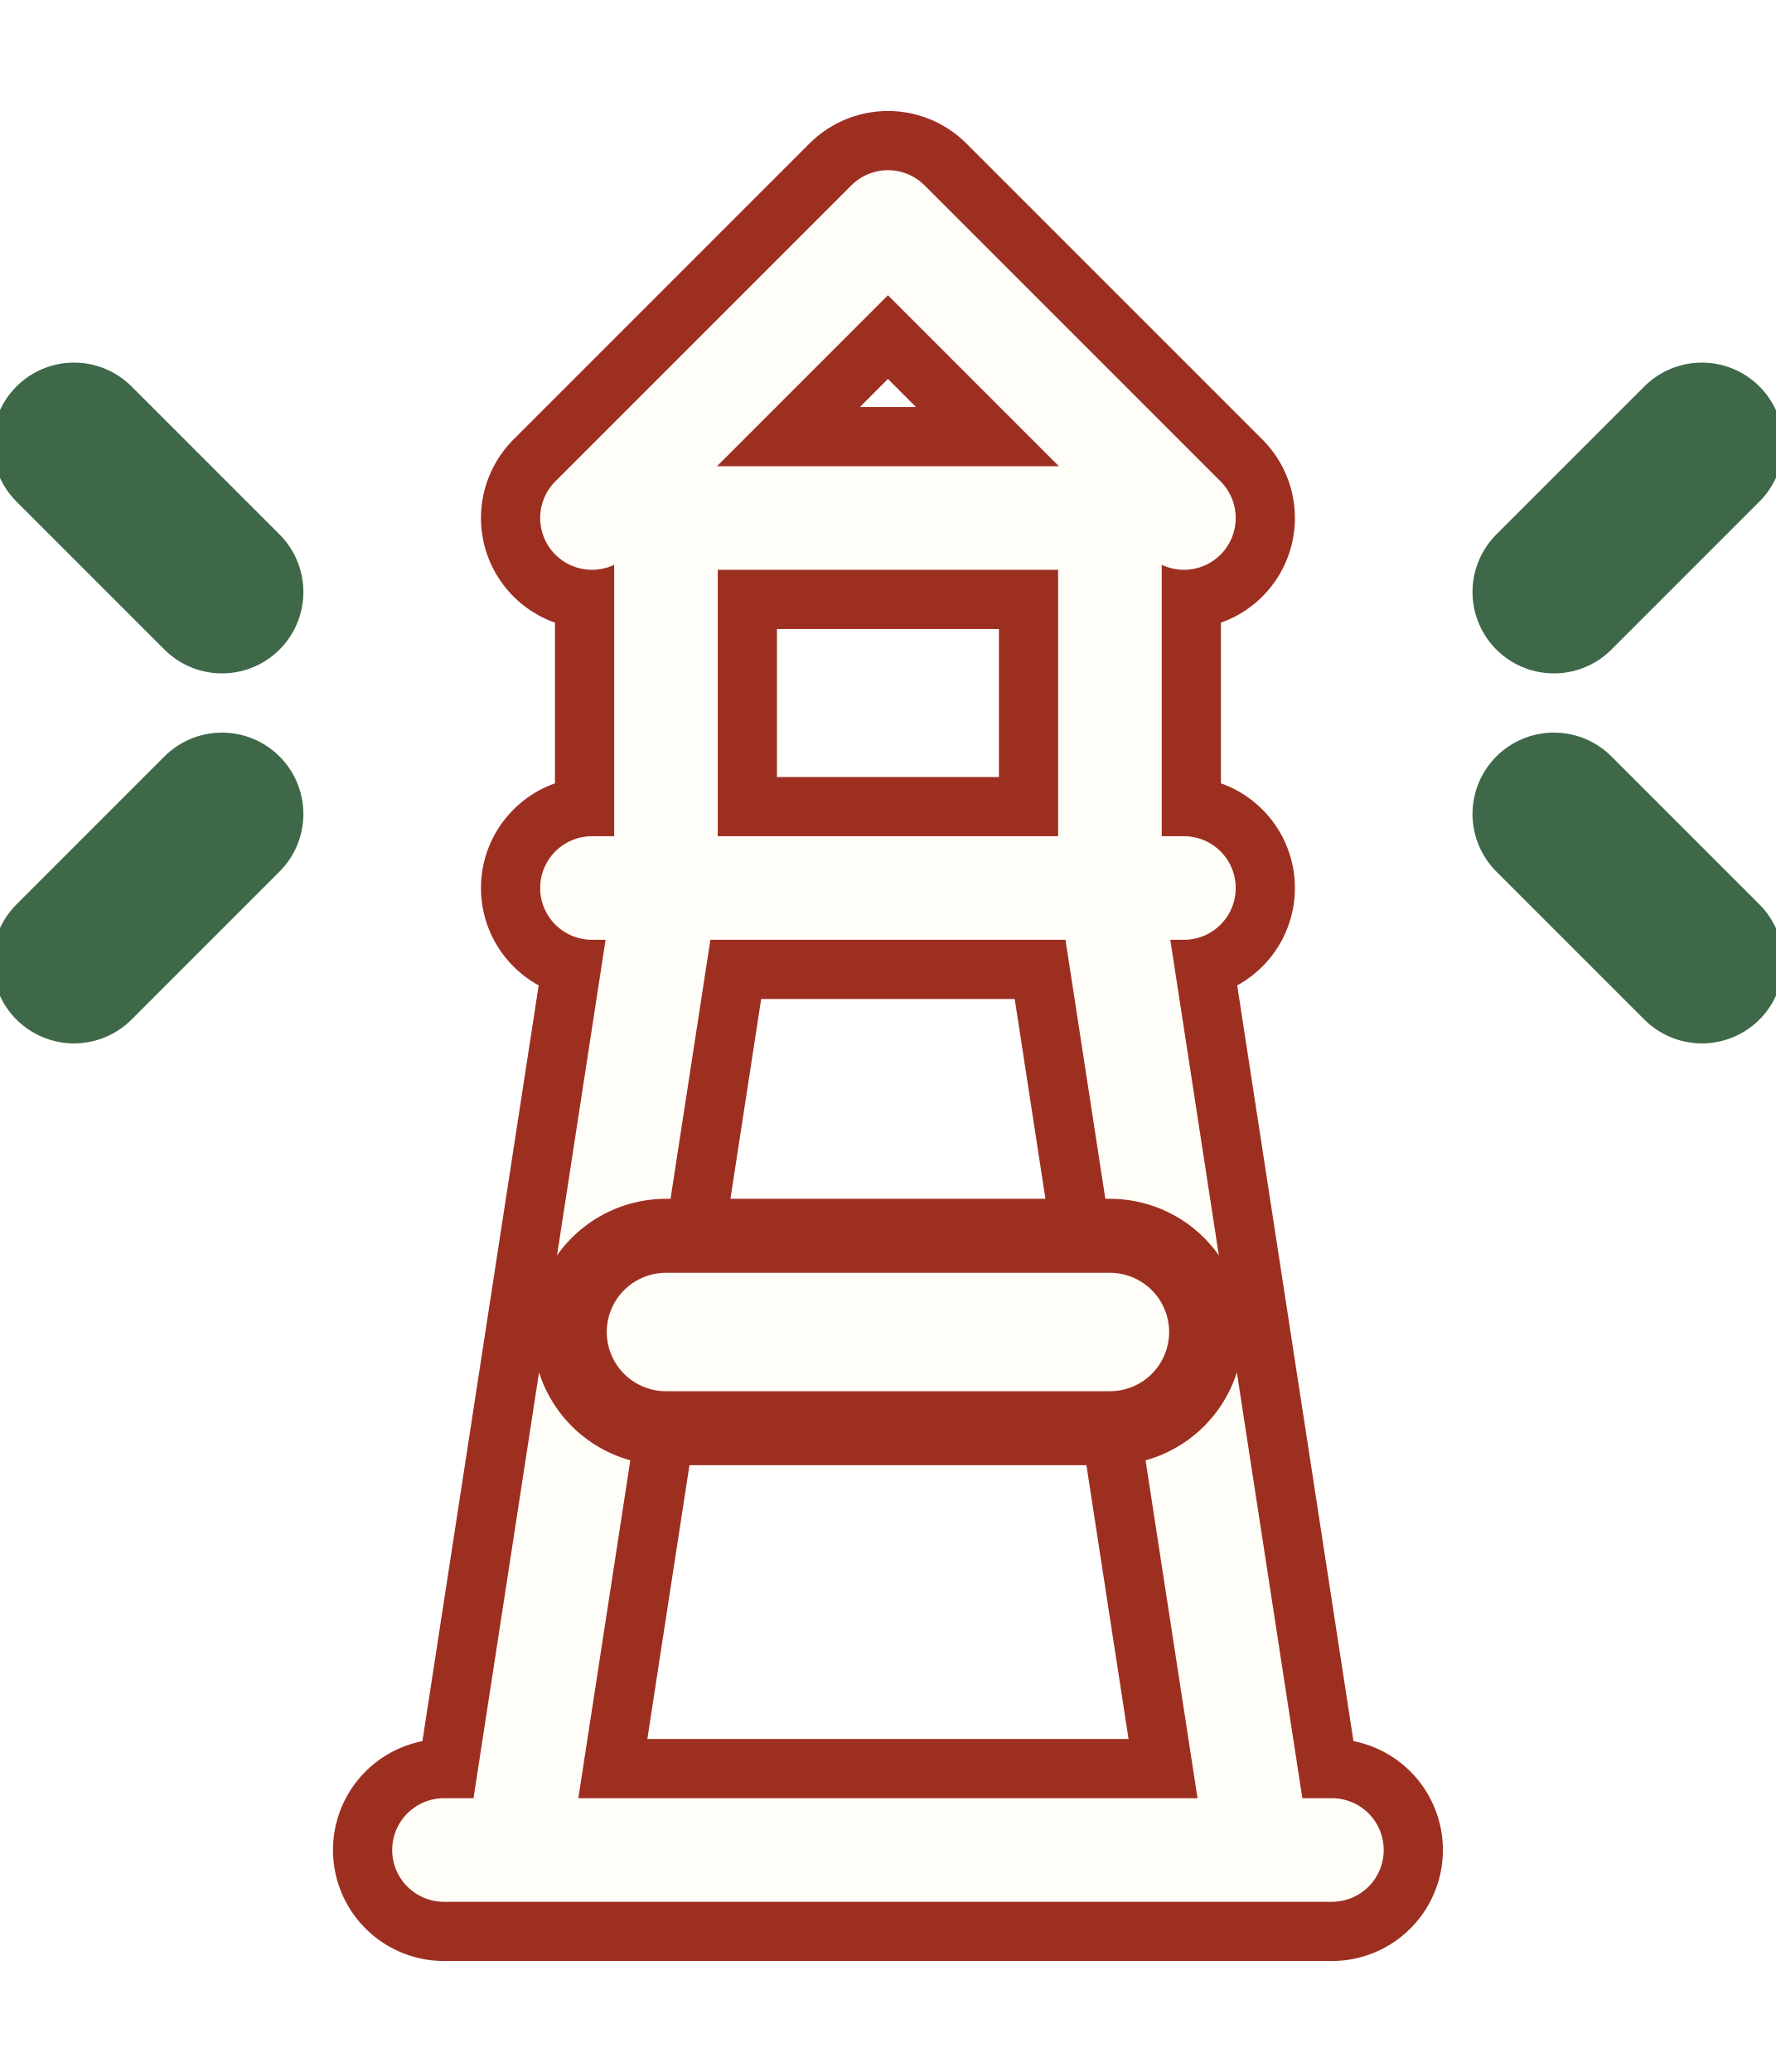
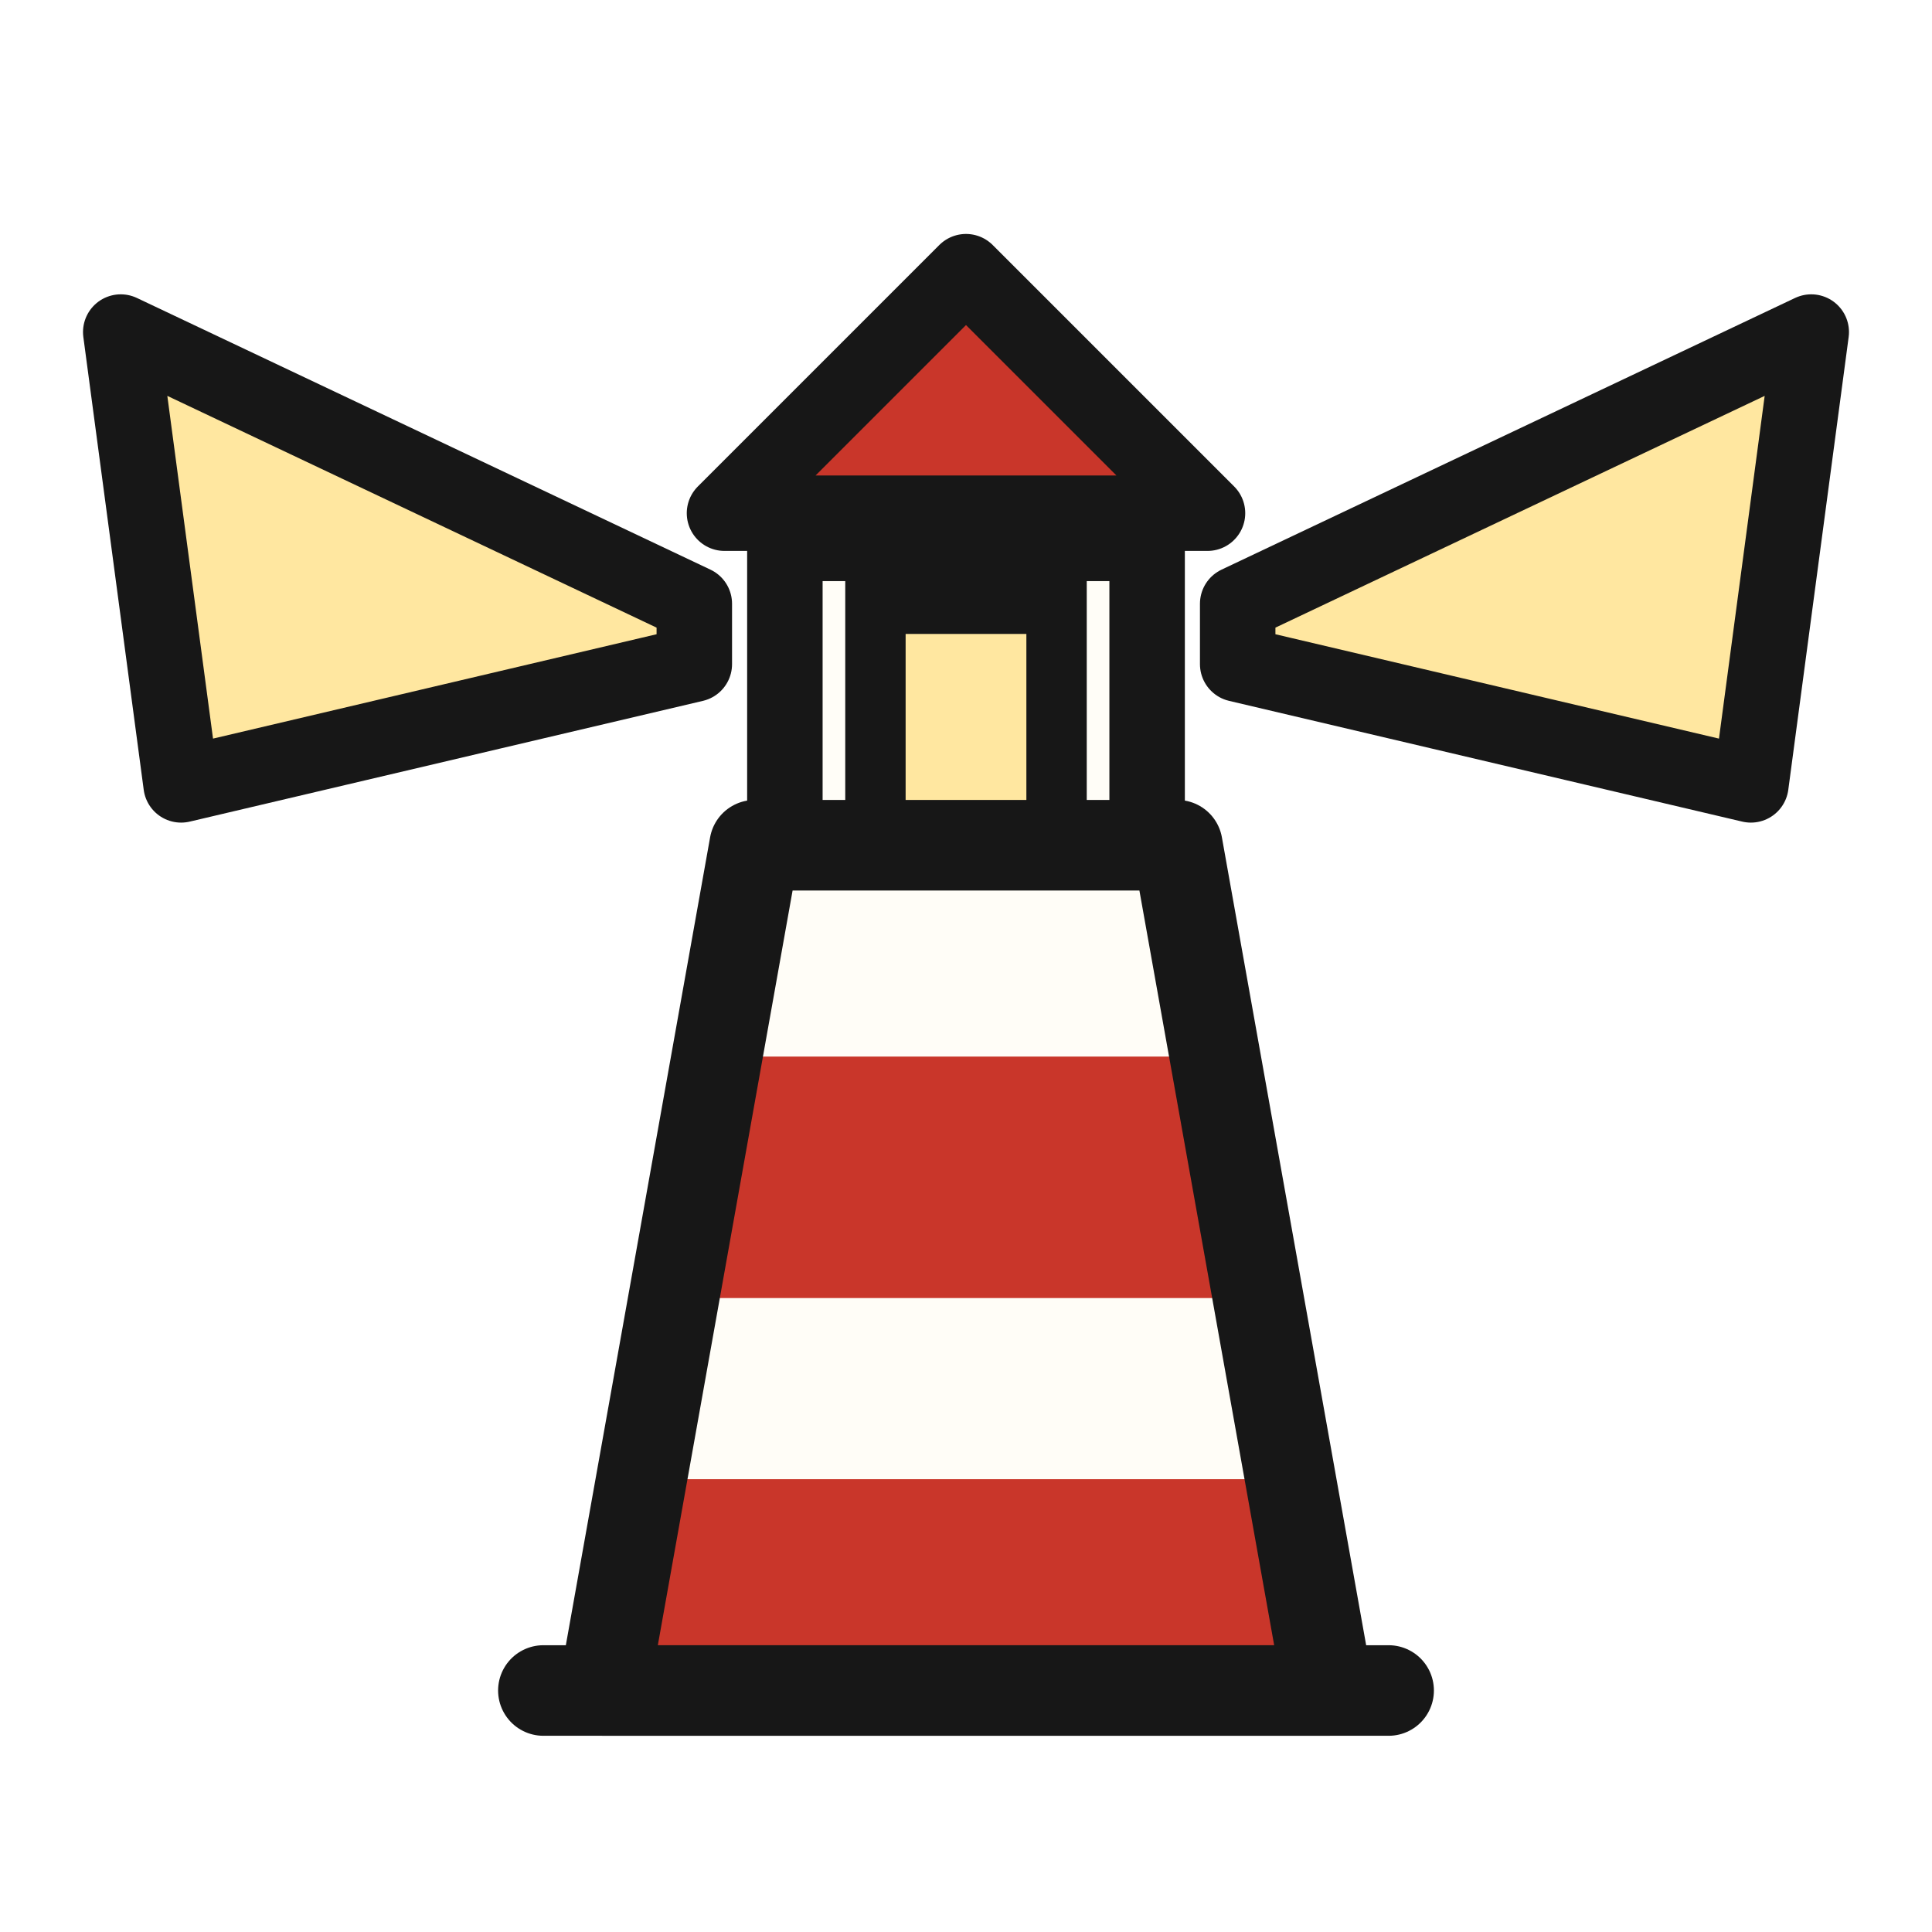
- <svg xmlns="http://www.w3.org/2000/svg" viewBox="0 0 24 28">
-   <path d="M7 25 9 12h6l2 13M6 25h12M8 12h8M9 12V7h6v5M8 7l4-4 4 4" fill="none" stroke="#9d2f21" stroke-width="3" stroke-linecap="round" stroke-linejoin="round" />
-   <path d="M7 25 9 12h6l2 13M6 25h12M8 12h8M9 12V7h6v5M8 7l4-4 4 4" fill="none" stroke="#fffdf7" stroke-width="1.4" stroke-linecap="round" stroke-linejoin="round" />
-   <path d="M3 8 1 6M3 11l-2 2M21 8l2-2M21 11l2 2" fill="none" stroke="#3f6848" stroke-width="2.2" stroke-linecap="round" stroke-linejoin="round" />
-   <path d="M9 18h6" stroke="#9d2f21" stroke-width="3.6" stroke-linecap="round" />
-   <path d="M9 18h6" stroke="#fffdf7" stroke-width="1.6" stroke-linecap="round" />
+ <svg xmlns="http://www.w3.org/2000/svg" viewBox="0 0 64 64" width="64" height="64">
+   <path d="M23 20 4 11l2 15 17-4ZM41 20l19-9-2 15-17-4Z" fill="#ffe7a0" stroke="#171717" stroke-width="2.5" stroke-linejoin="round" />
+   <path d="M24 17 32 9l8 8Z" fill="#c9362a" stroke="#171717" stroke-width="2.5" stroke-linejoin="round" />
+   <path d="M26 18h12v10H26z" fill="#fffdf7" stroke="#171717" stroke-width="2.5" />
+   <path d="M29 20h6v8h-6z" fill="#ffe7a0" stroke="#171717" stroke-width="2" />
+   <path d="M25 28h14l5 28H20z" fill="#fffdf7" />
+   <path d="M24 35h16l1.4 8H22.6zM21.5 49h21l1.5 7H20z" fill="#c9362a" />
+   <path d="M25 28h14l5 28H20z" fill="none" stroke="#171717" stroke-width="3" stroke-linejoin="round" />
+   <path d="M18 56h28" stroke="#171717" stroke-width="3" stroke-linecap="round" />
</svg>
